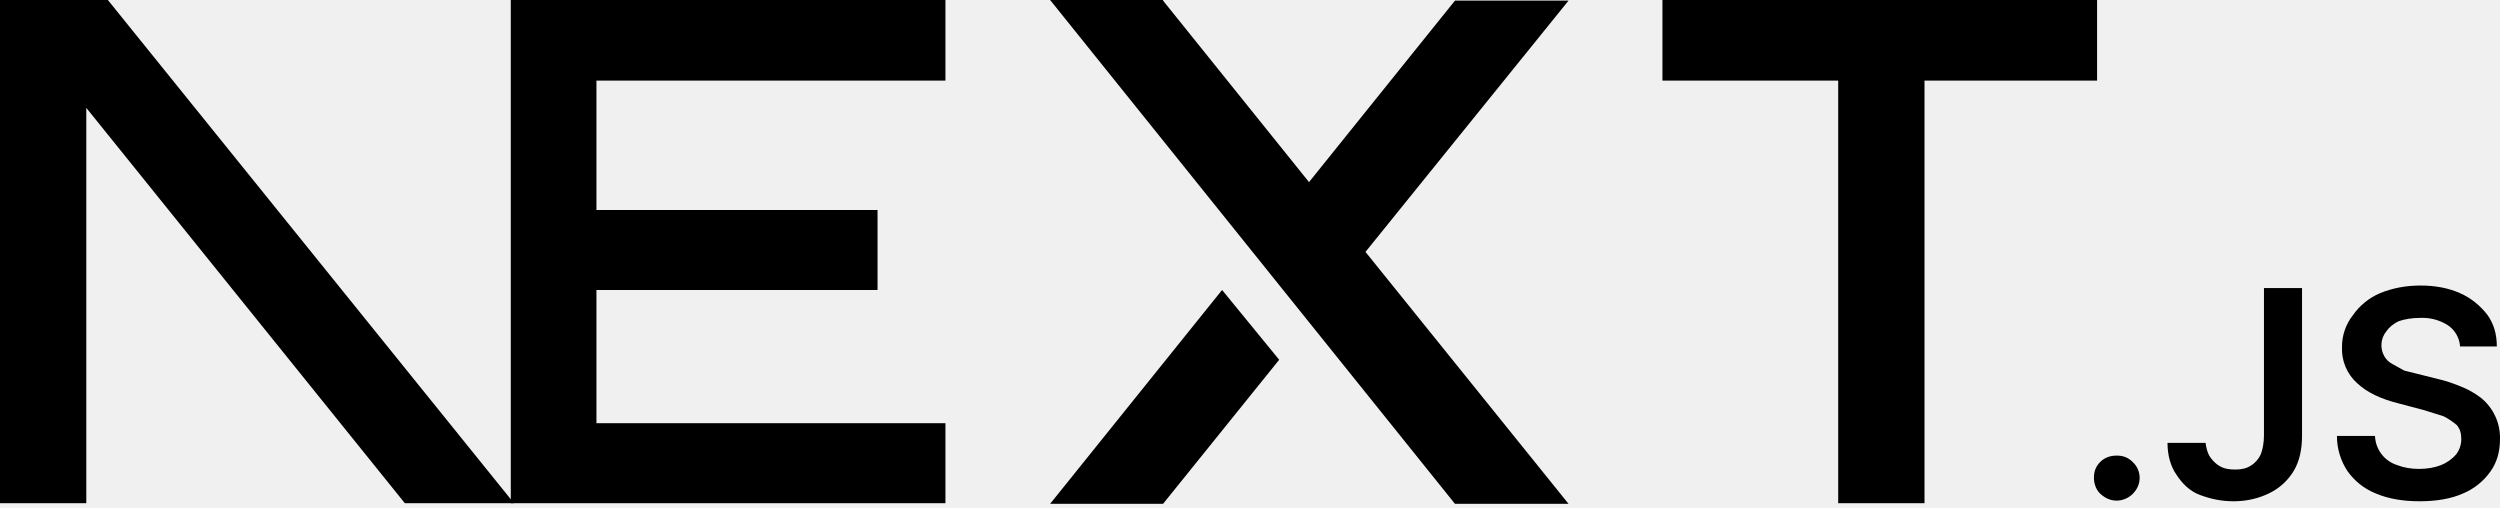
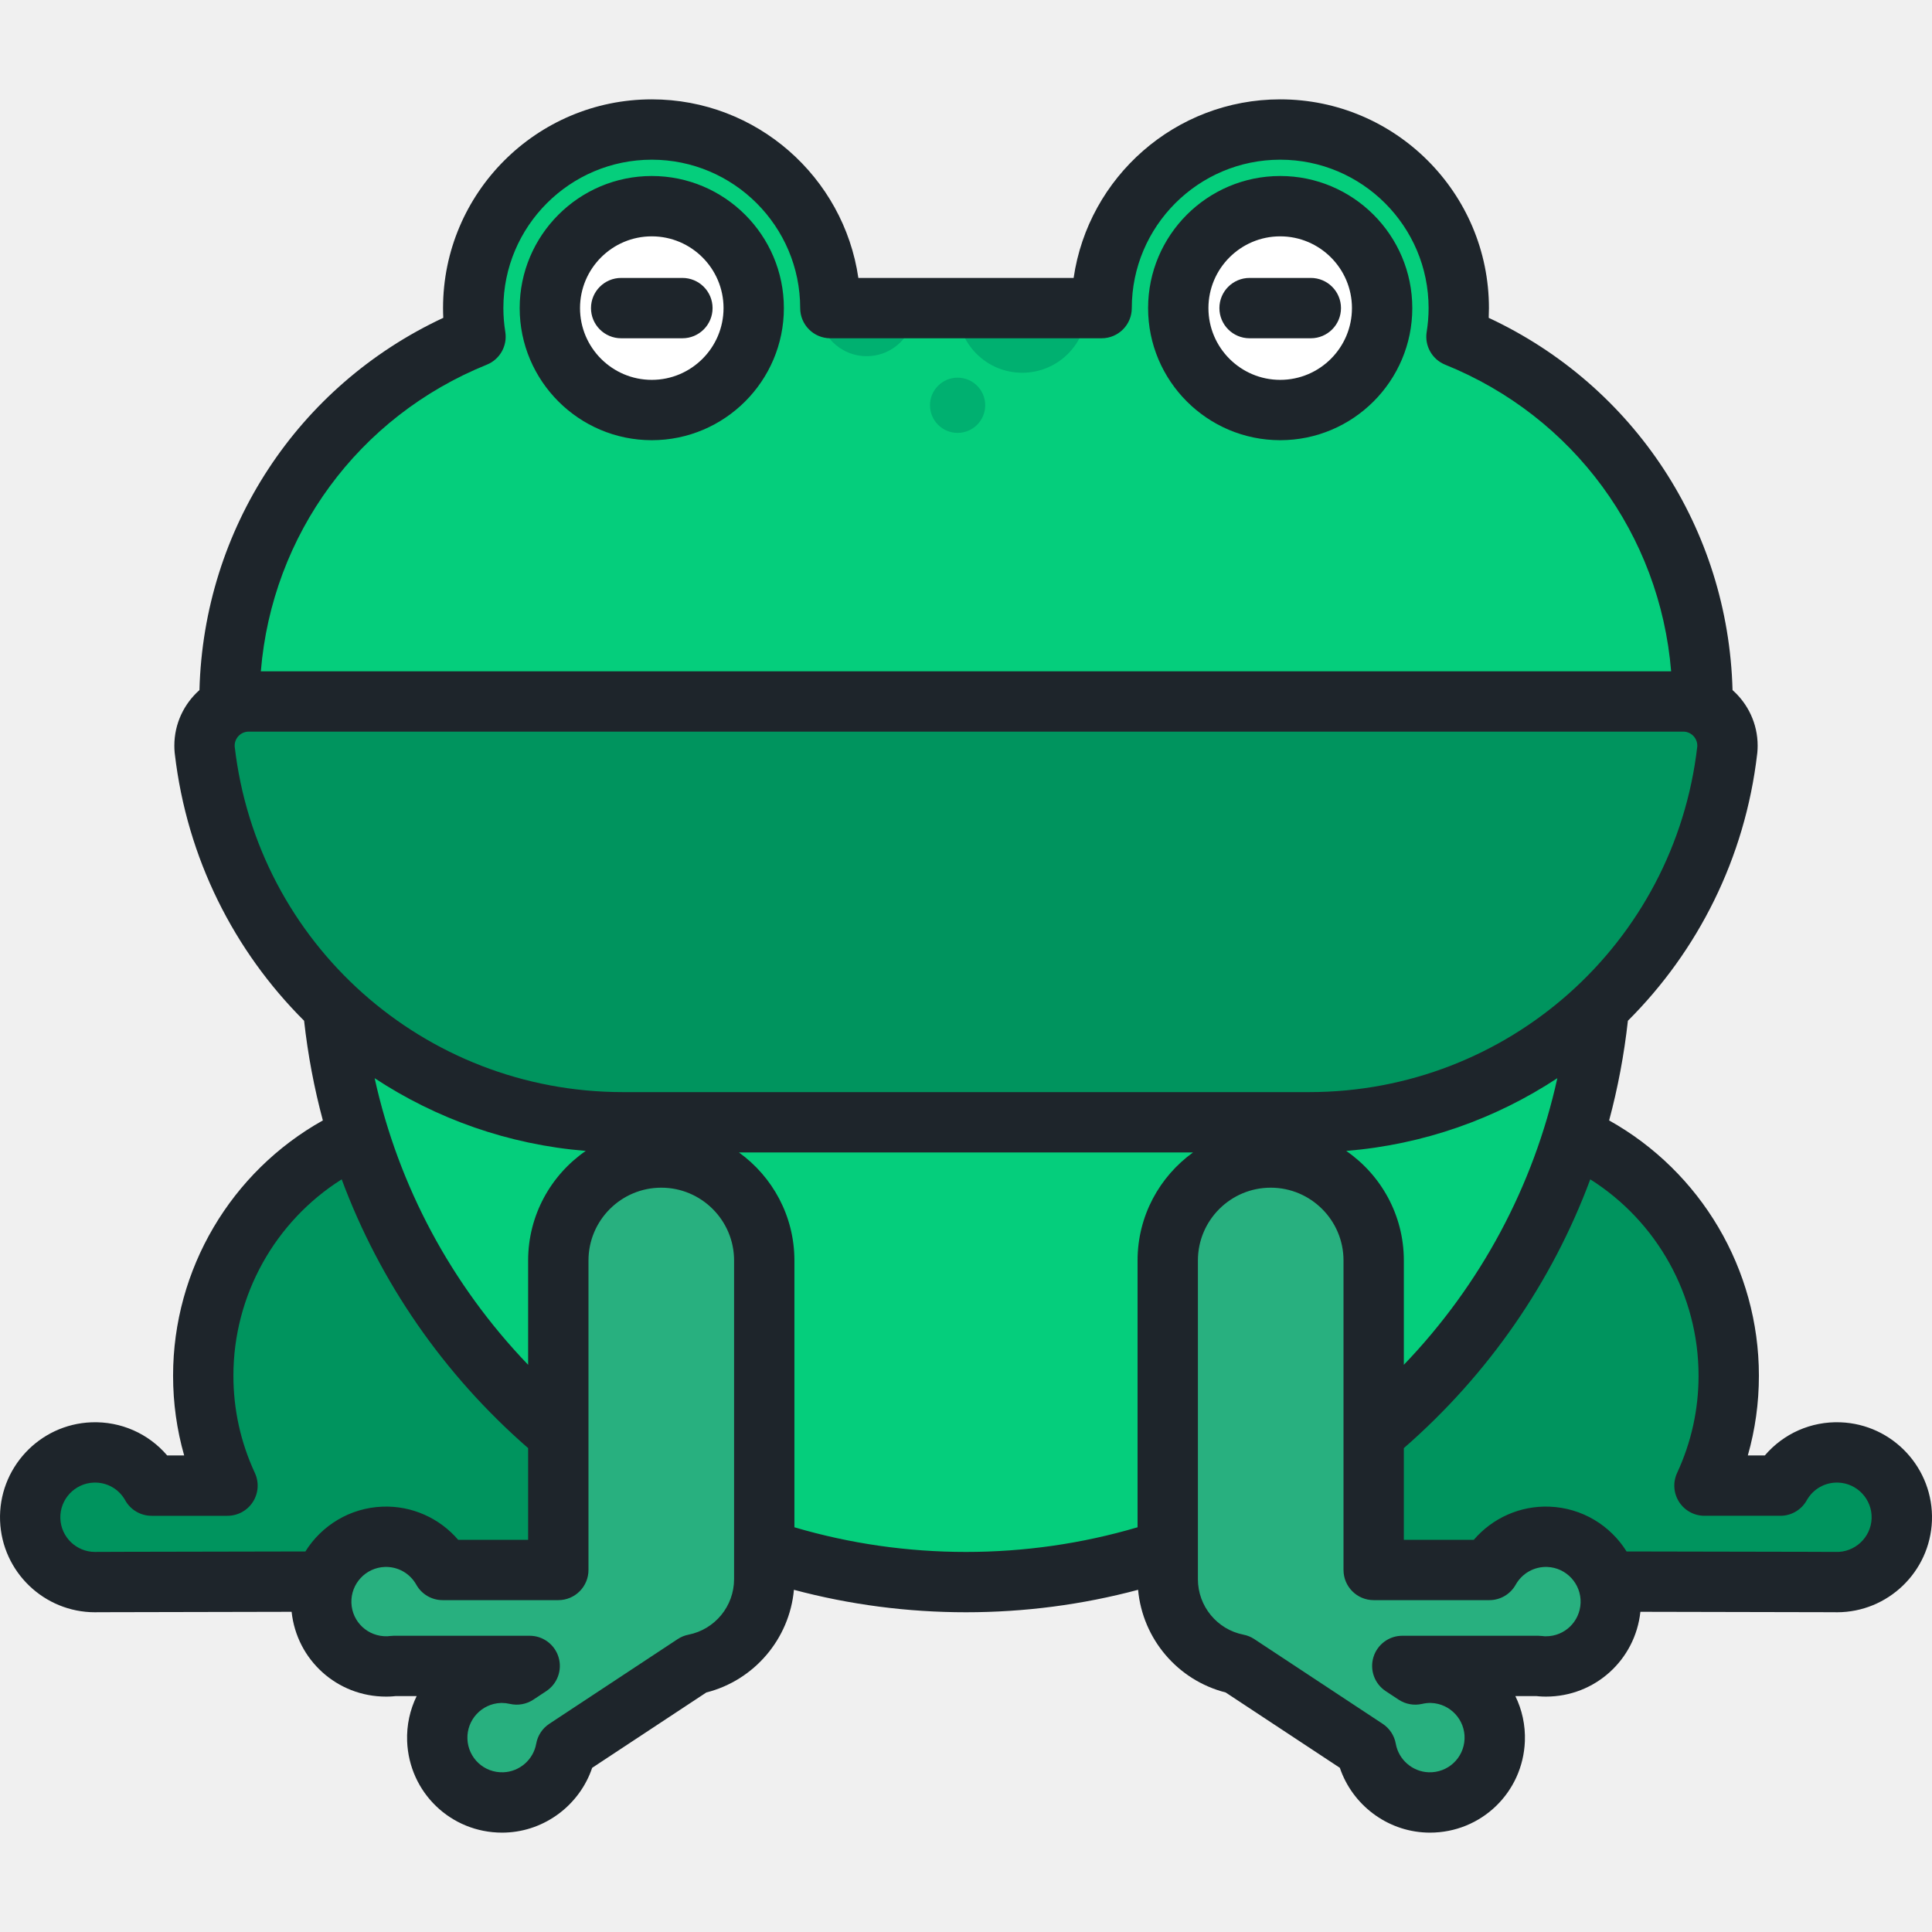
- <svg xmlns="http://www.w3.org/2000/svg" fill="none" viewBox="0 0 394 80">
-   <path fill="#000" d="M262 0h68.5v12.7h-27.2v66.6h-13.6V12.7H262V0ZM149 0v12.7H94v20.4h44.3v12.6H94v21h55v12.6H80.5V0h68.7zm34.3 0h-17.8l63.8 79.4h17.9l-32-39.7 32-39.6h-17.9l-23 28.6-23-28.6zm18.3 56.7-9-11-27.1 33.7h17.8l18.3-22.7z" />
-   <path fill="#000" d="M81 79.3 17 0H0v79.3h13.6V17l50.2 62.3H81Zm252.6-.4c-1 0-1.8-.4-2.5-1s-1.1-1.6-1.1-2.6.3-1.8 1-2.5 1.6-1 2.6-1 1.8.3 2.5 1a3.4 3.4 0 0 1 .6 4.3 3.7 3.7 0 0 1-3 1.8zm23.2-33.5h6v23.3c0 2.1-.4 4-1.3 5.5a9.1 9.1 0 0 1-3.8 3.5c-1.6.8-3.5 1.3-5.7 1.3-2 0-3.7-.4-5.3-1s-2.8-1.8-3.7-3.2c-.9-1.3-1.4-3-1.4-5h6c.1.8.3 1.6.7 2.2s1 1.2 1.6 1.5c.7.4 1.5.5 2.4.5 1 0 1.8-.2 2.4-.6a4 4 0 0 0 1.6-1.8c.3-.8.5-1.8.5-3V45.5zm30.9 9.1a4.4 4.4 0 0 0-2-3.3 7.5 7.5 0 0 0-4.3-1.1c-1.3 0-2.4.2-3.3.5-.9.4-1.6 1-2 1.6a3.5 3.5 0 0 0-.3 4c.3.5.7.9 1.3 1.2l1.8 1 2 .5 3.2.8c1.3.3 2.5.7 3.7 1.2a13 13 0 0 1 3.2 1.8 8.1 8.1 0 0 1 3 6.5c0 2-.5 3.7-1.5 5.1a10 10 0 0 1-4.4 3.5c-1.8.8-4.1 1.2-6.8 1.2-2.6 0-4.9-.4-6.8-1.2-2-.8-3.4-2-4.5-3.5a10 10 0 0 1-1.7-5.6h6a5 5 0 0 0 3.5 4.6c1 .4 2.2.6 3.4.6 1.3 0 2.5-.2 3.5-.6 1-.4 1.8-1 2.4-1.7a4 4 0 0 0 .8-2.4c0-.9-.2-1.6-.7-2.2a11 11 0 0 0-2.1-1.4l-3.2-1-3.8-1c-2.8-.7-5-1.7-6.6-3.2a7.2 7.2 0 0 1-2.4-5.7 8 8 0 0 1 1.7-5 10 10 0 0 1 4.3-3.5c2-.8 4-1.2 6.4-1.2 2.3 0 4.4.4 6.2 1.2 1.8.8 3.2 2 4.3 3.4 1 1.4 1.5 3 1.5 5h-5.8z" />
+ <svg xmlns="http://www.w3.org/2000/svg" height="800px" width="800px" version="1.1" id="Layer_1" viewBox="0 0 512.003 512.003" xml:space="preserve">
+   <g>
+     <path style="fill:#00945E;" d="M171.951,295.087h-47.343v0.032c-0.423-0.007-0.844-0.032-1.27-0.032   c-38.371,0-69.479,31.106-69.479,69.478c0,10.415,2.318,20.279,6.427,29.144H40.17c-3.051-5.446-8.96-9.04-15.628-8.79   c-9.485,0.354-16.887,8.331-16.538,17.815c0.359,9.483,8.33,16.886,17.817,16.532c0.482-0.018,0.955-0.068,1.427-0.125h53.128   c0.05,0.04,0.099,0.084,0.15,0.125h85.622c0.051-0.041,0.1-0.084,0.151-0.125h3.533c12.692,0,22.982-10.29,22.982-22.984v-80.203   C192.817,304.428,183.475,295.087,171.951,295.087z" />
+     <path style="fill:#00945E;" d="M487.453,384.918c-6.668-0.248-12.575,3.344-15.626,8.79h-20.119   c4.109-8.864,6.427-18.728,6.427-29.144c0-38.371-31.108-69.478-69.479-69.478c-0.425,0-0.846,0.025-1.27,0.032v-0.032h-47.343   c-11.523,0-20.864,9.342-20.864,20.865v80.203c0,12.694,10.292,22.984,22.982,22.984h3.534c0.051,0.041,0.1,0.084,0.152,0.125   h85.621c0.051-0.041,0.098-0.084,0.15-0.125h53.128c0.471,0.057,0.946,0.107,1.427,0.125c9.487,0.354,17.458-7.049,17.817-16.532   C504.34,393.248,496.939,385.272,487.453,384.918z" />
+   </g>
+   <path style="fill:#05CE7C;" d="M87.476,250.755c0,93.072,75.449,168.522,168.522,168.522s168.522-75.45,168.522-168.522H87.476z" />
+   <path style="fill:#00945E;" d="M122.142,460.492c-4.043-11.848-13.897-21.006-26.16-24.078h55.27L122.142,460.492z" />
+   <path style="fill:#28B07F;" d="M175.244,306.754c-15.072,0-27.29,12.219-27.29,27.29v82.016h-30.657  c-3.051-5.446-8.96-9.039-15.628-8.79c-9.484,0.353-16.887,8.33-16.538,17.815c0.359,9.483,8.331,16.886,17.817,16.532  c0.482-0.018,0.955-0.068,1.427-0.126h35.992l-3.442,2.272c-1.447-0.334-2.954-0.503-4.509-0.446  c-9.483,0.354-16.885,8.331-16.537,17.815c0.359,9.482,8.331,16.886,17.817,16.532c8.238-0.307,14.891-6.364,16.275-14.16  l34.024-22.451c10.564-2.072,18.538-11.373,18.538-22.545v-84.463C202.533,318.974,190.316,306.754,175.244,306.754z" />
+   <path style="fill:#00945E;" d="M389.855,460.492c4.043-11.848,13.897-21.006,26.16-24.078h-55.27L389.855,460.492z" />
+   <path style="fill:#28B07F;" d="M336.751,306.754c15.072,0,27.29,12.219,27.29,27.29v82.016h30.657  c3.051-5.446,8.96-9.039,15.628-8.79c9.484,0.353,16.887,8.33,16.538,17.815c-0.359,9.483-8.331,16.886-17.817,16.532  c-0.482-0.018-0.955-0.068-1.427-0.126h-35.992l3.442,2.272c1.447-0.334,2.955-0.503,4.509-0.446  c9.483,0.354,16.885,8.331,16.537,17.815c-0.359,9.482-8.331,16.886-17.817,16.532c-8.238-0.307-14.891-6.364-16.275-14.16  l-34.024-22.451c-10.564-2.072-18.538-11.373-18.538-22.545v-84.463C309.462,318.974,321.679,306.754,336.751,306.754z" />
+   <g>
+     <path style="fill:#05CE7C;" d="M346.955,81.651c57.573,0,104.244,46.67,104.244,104.243s-46.671,104.242-104.244,104.242H165.04   c-57.574,0-104.244-46.669-104.244-104.242c0-57.572,46.67-104.243,104.244-104.243H346.955z" />
+     <path style="fill:#05CE7C;" d="M165.04,81.651c-57.573,0-104.244,46.67-104.244,104.243s46.671,104.242,104.244,104.242h181.914   c57.574,0,104.244-46.669,104.244-104.242c0-57.572-46.67-104.243-104.244-104.243H165.04z" />
+   </g>
+   <g>
+     <path style="fill:#00B070;" d="M216.937,81.651c0,7.036,5.705,12.741,12.741,12.741c7.037,0,12.741-5.705,12.741-12.741H216.937z" />
+     <path style="fill:#00B070;" d="M253.772,81.651c0,9.463,7.672,17.136,17.135,17.136c9.465,0,17.137-7.673,17.137-17.136H253.772z" />
+     <circle style="fill:#00B070;" cx="253.775" cy="107.403" r="7.317" />
+   </g>
+   <circle style="fill:#05CE7C;" cx="172.725" cy="81.648" r="47.321" />
+   <circle style="fill:#FFFFFF;" cx="172.725" cy="81.648" r="31.853" />
+   <circle style="fill:#05CE7C;" cx="339.27" cy="81.648" r="47.321" />
+   <circle style="fill:#FFFFFF;" cx="339.27" cy="81.648" r="31.853" />
+   <path style="fill:#00945E;" d="M446.087,185.893c6.469,0,11.713,5.245,11.713,11.716c0,0.357-0.015,0.711-0.046,1.06l0.002-0.045  c-6.334,55.523-53.61,98.793-110.802,98.793H165.04c-57.191,0-104.467-43.271-110.801-98.793l0.002,0.045  c-0.031-0.349-0.046-0.702-0.046-1.06c0-6.47,5.245-11.716,11.713-11.716H446.087z" />
+   <path style="fill:#1E252B;" d="M172.729,46.643c-19.302,0-35.007,15.704-35.007,35.007s15.705,35.007,35.007,35.007  s35.007-15.704,35.007-35.007S192.031,46.643,172.729,46.643z M172.729,100.668c-10.485,0-19.017-8.531-19.017-19.017  s8.531-19.017,19.017-19.017c10.485,0,19.017,8.531,19.017,19.017C191.745,92.137,183.214,100.668,172.729,100.668z M164.614,73.656  c-4.417,0-7.995,3.58-7.995,7.995c0,4.415,3.579,7.995,7.995,7.995h16.23c4.417,0,7.995-3.58,7.995-7.995  c0-4.415-3.579-7.995-7.995-7.995H164.614z M487.751,376.928c-7.796-0.296-15.118,2.994-20.055,8.785h-4.503  c1.953-6.844,2.938-13.92,2.938-21.149c0-28.209-15.373-54.038-39.692-67.637c2.31-8.597,3.973-17.422,4.972-26.414  c18.5-18.449,31.033-43.002,34.259-70.704c0.02-0.142,0.036-0.285,0.049-0.429c0.052-0.576,0.078-1.172,0.078-1.772  c0-5.859-2.584-11.113-6.655-14.727c-1.123-42.732-26.039-80.638-64.616-98.65c0.04-0.862,0.062-1.724,0.062-2.581  c0-30.503-24.816-55.32-55.319-55.32c-27.789,0-50.859,20.596-54.744,47.325h-57.049c-3.887-26.728-26.955-47.325-54.745-47.325  c-30.502,0-55.319,24.816-55.319,55.32c0,0.858,0.021,1.718,0.062,2.581c-38.577,18.011-63.494,55.917-64.616,98.65  c-4.071,3.614-6.655,8.868-6.655,14.727c0,0.6,0.026,1.196,0.078,1.772c0.013,0.144,0.029,0.287,0.049,0.427  c3.225,27.702,15.758,52.256,34.259,70.704c1,8.993,2.662,17.817,4.972,26.415c-24.319,13.599-39.692,39.428-39.692,67.637  c0,7.229,0.985,14.304,2.938,21.149h-4.503c-4.939-5.791-12.261-9.07-20.055-8.785c-13.871,0.517-24.74,12.225-24.23,26.107  c0.513,13.554,11.703,24.237,25.158,24.236c0.277,0,0.556-0.004,0.836-0.014c1.863-0.015,30.667-0.07,51.268-0.108  c1.359,12.737,12.025,22.474,25.021,22.474c0.317,0,0.633-0.005,0.947-0.017c0.58-0.021,1.116-0.068,1.593-0.12h5.578  c-1.758,3.601-2.682,7.671-2.524,11.948c0.514,13.591,11.564,24.236,25.155,24.237h0.003c0.314,0,0.629-0.005,0.947-0.018  c10.511-0.391,19.639-7.402,22.93-17.159l30.26-19.968c12.714-3.225,22.023-14.211,23.21-27.207  c14.811,3.952,30.104,5.951,45.603,5.951s30.793-2,45.603-5.951c1.186,12.996,10.496,23.983,23.209,27.207l30.26,19.968  c3.291,9.755,12.418,16.767,22.93,17.159c0.319,0.012,0.634,0.018,0.95,0.018c13.591,0,24.64-10.646,25.156-24.247  c0.157-4.274-0.766-8.341-2.523-11.939h5.576c0.477,0.051,1.012,0.099,1.588,0.119c0.318,0.012,0.634,0.018,0.951,0.018  c12.993,0,23.656-9.734,25.02-22.474c20.597,0.038,49.398,0.093,51.268,0.108c0.283,0.01,0.561,0.014,0.841,0.014  c13.449-0.001,24.64-10.684,25.155-24.246C512.492,389.153,501.621,377.445,487.751,376.928z M129.012,96.644  c3.458-1.398,5.49-5.001,4.897-8.685c-0.337-2.098-0.51-4.22-0.51-6.308c0-21.686,17.643-39.33,39.329-39.33  c21.687,0,39.331,17.643,39.331,39.33c0,4.415,3.579,7.995,7.995,7.995h71.888c4.417,0,7.995-3.58,7.995-7.995  c0-21.686,17.644-39.33,39.331-39.33c21.686,0,39.329,17.643,39.329,39.33c0,2.087-0.172,4.21-0.51,6.309  c-0.594,3.683,1.439,7.286,4.897,8.684c34.09,13.775,56.928,45.136,59.885,81.255H69.127  C72.085,141.78,94.923,110.419,129.012,96.644z M62.195,197.832c-0.003-0.074-0.005-0.148-0.005-0.223  c0-2.051,1.667-3.72,3.718-3.72h380.178c2.051,0,3.718,1.668,3.718,3.72c0,0.075-0.002,0.149-0.005,0.223  c-6.016,52.222-50.211,91.589-102.845,91.589H165.04C112.406,289.422,68.212,250.054,62.195,197.832z M356.764,305.006  c20.488-1.666,39.602-8.504,55.951-19.275c-6.314,28.6-20.304,54.723-40.679,75.957v-27.645  C372.036,322.015,365.981,311.379,356.764,305.006z M155.232,305.006c-9.217,6.373-15.272,17.009-15.272,29.038v27.645  c-20.375-21.235-34.364-47.358-40.679-75.957C115.629,296.502,134.744,303.34,155.232,305.006z M80.934,411.153  c-54.807,0.099-55.232,0.115-55.41,0.122c-0.116,0.004-0.232,0.006-0.346,0.006c-4.91,0-8.996-3.902-9.183-8.842  c-0.187-5.067,3.782-9.344,8.846-9.532c3.511-0.119,6.656,1.677,8.355,4.71c1.414,2.524,4.082,4.087,6.975,4.087h20.117  c2.728,0,5.269-1.392,6.738-3.692c1.469-2.3,1.663-5.19,0.515-7.666c-3.773-8.137-5.686-16.811-5.686-25.781  c0-21.285,11.025-40.869,28.697-52.023c10.13,27.228,26.949,51.64,49.408,71.227v24.297h-18.541  c-4.934-5.755-12.275-9.077-20.047-8.785C92.707,399.604,85.214,404.294,80.934,411.153z M194.538,418.507  c0,7.144-5.082,13.326-12.082,14.7c-1.021,0.201-1.995,0.599-2.863,1.173l-34.024,22.451c-1.831,1.208-3.086,3.116-3.469,5.276  c-0.749,4.226-4.409,7.408-8.7,7.568c-5.106,0.193-9.338-3.764-9.529-8.836c-0.187-5.067,3.782-9.344,8.841-9.532  c0.102-0.004,0.203-0.005,0.304-0.005c0.679,0,1.39,0.085,2.116,0.252c2.129,0.49,4.372,0.087,6.199-1.117l3.443-2.272  c2.946-1.944,4.269-5.591,3.255-8.972c-1.015-3.381-4.128-5.697-7.658-5.697h-35.992c-0.323,0-0.644,0.019-0.964,0.059  c-0.249,0.03-0.501,0.063-0.761,0.072c-5.12,0.165-9.338-3.764-9.529-8.836c-0.187-5.067,3.782-9.344,8.846-9.532  c3.49-0.12,6.669,1.698,8.355,4.709c1.414,2.524,4.082,4.088,6.975,4.088h30.657c4.417,0,7.995-3.58,7.995-7.995v-82.016  c0-10.639,8.655-19.295,19.295-19.295c10.639,0,19.294,8.656,19.294,19.295v84.464H194.538z M301.467,334.044v70.703  c-14.703,4.334-29.97,6.535-45.469,6.535c-15.501,0-30.767-2.2-45.469-6.535v-70.703c0-11.778-5.807-22.22-14.701-28.632h120.342  C307.274,311.824,301.467,322.266,301.467,334.044z M409.698,433.634c-0.117,0-0.237-0.002-0.359-0.006  c-0.256-0.01-0.507-0.043-0.757-0.073c-0.32-0.039-0.642-0.059-0.964-0.059h-35.992c-3.53,0-6.643,2.315-7.658,5.697  c-1.015,3.381,0.308,7.028,3.255,8.972l3.442,2.272c1.827,1.205,4.068,1.608,6.199,1.117c0.835-0.192,1.66-0.276,2.417-0.247  c5.063,0.189,9.031,4.466,8.845,9.524c-0.193,5.082-4.434,9.024-9.529,8.845c-4.291-0.16-7.95-3.342-8.7-7.568  c-0.383-2.16-1.637-4.068-3.469-5.276l-34.024-22.451c-0.869-0.574-1.842-0.972-2.863-1.173c-7.001-1.373-12.082-7.556-12.082-14.7  v-84.463c0-10.639,8.655-19.295,19.294-19.295s19.295,8.656,19.295,19.295v82.016c0,4.415,3.579,7.995,7.995,7.995h30.657  c2.893,0,5.561-1.563,6.975-4.088c1.688-3.01,4.886-4.827,8.355-4.709c5.064,0.189,9.032,4.464,8.847,9.524  C418.685,429.746,414.654,433.634,409.698,433.634z M486.475,411.275c-0.182-0.007-0.607-0.022-55.413-0.122  c-4.279-6.859-11.774-11.549-20.44-11.872c-7.779-0.296-15.114,3.029-20.047,8.785h-18.541v-24.298  c22.458-19.588,39.277-44,49.408-71.227c17.672,11.154,28.697,30.738,28.697,52.023c0,8.971-1.914,17.644-5.686,25.781  c-1.147,2.475-0.954,5.366,0.515,7.666c1.469,2.3,4.01,3.692,6.738,3.692h20.117c2.893,0,5.561-1.563,6.975-4.087  c1.7-3.033,4.871-4.827,8.355-4.71c5.064,0.189,9.032,4.466,8.847,9.524C495.81,407.496,491.484,411.461,486.475,411.275z   M331.152,73.656c-4.417,0-7.995,3.58-7.995,7.995c0,4.415,3.579,7.995,7.995,7.995h16.23c4.417,0,7.995-3.58,7.995-7.995  c0-4.415-3.579-7.995-7.995-7.995H331.152z M339.267,46.643c-19.302,0-35.007,15.704-35.007,35.007s15.705,35.007,35.007,35.007  s35.007-15.704,35.007-35.007S358.57,46.643,339.267,46.643z M339.267,100.668c-10.485,0-19.017-8.531-19.017-19.017  s8.531-19.017,19.017-19.017s19.017,8.531,19.017,19.017C358.283,92.137,349.752,100.668,339.267,100.668z" />
</svg>
